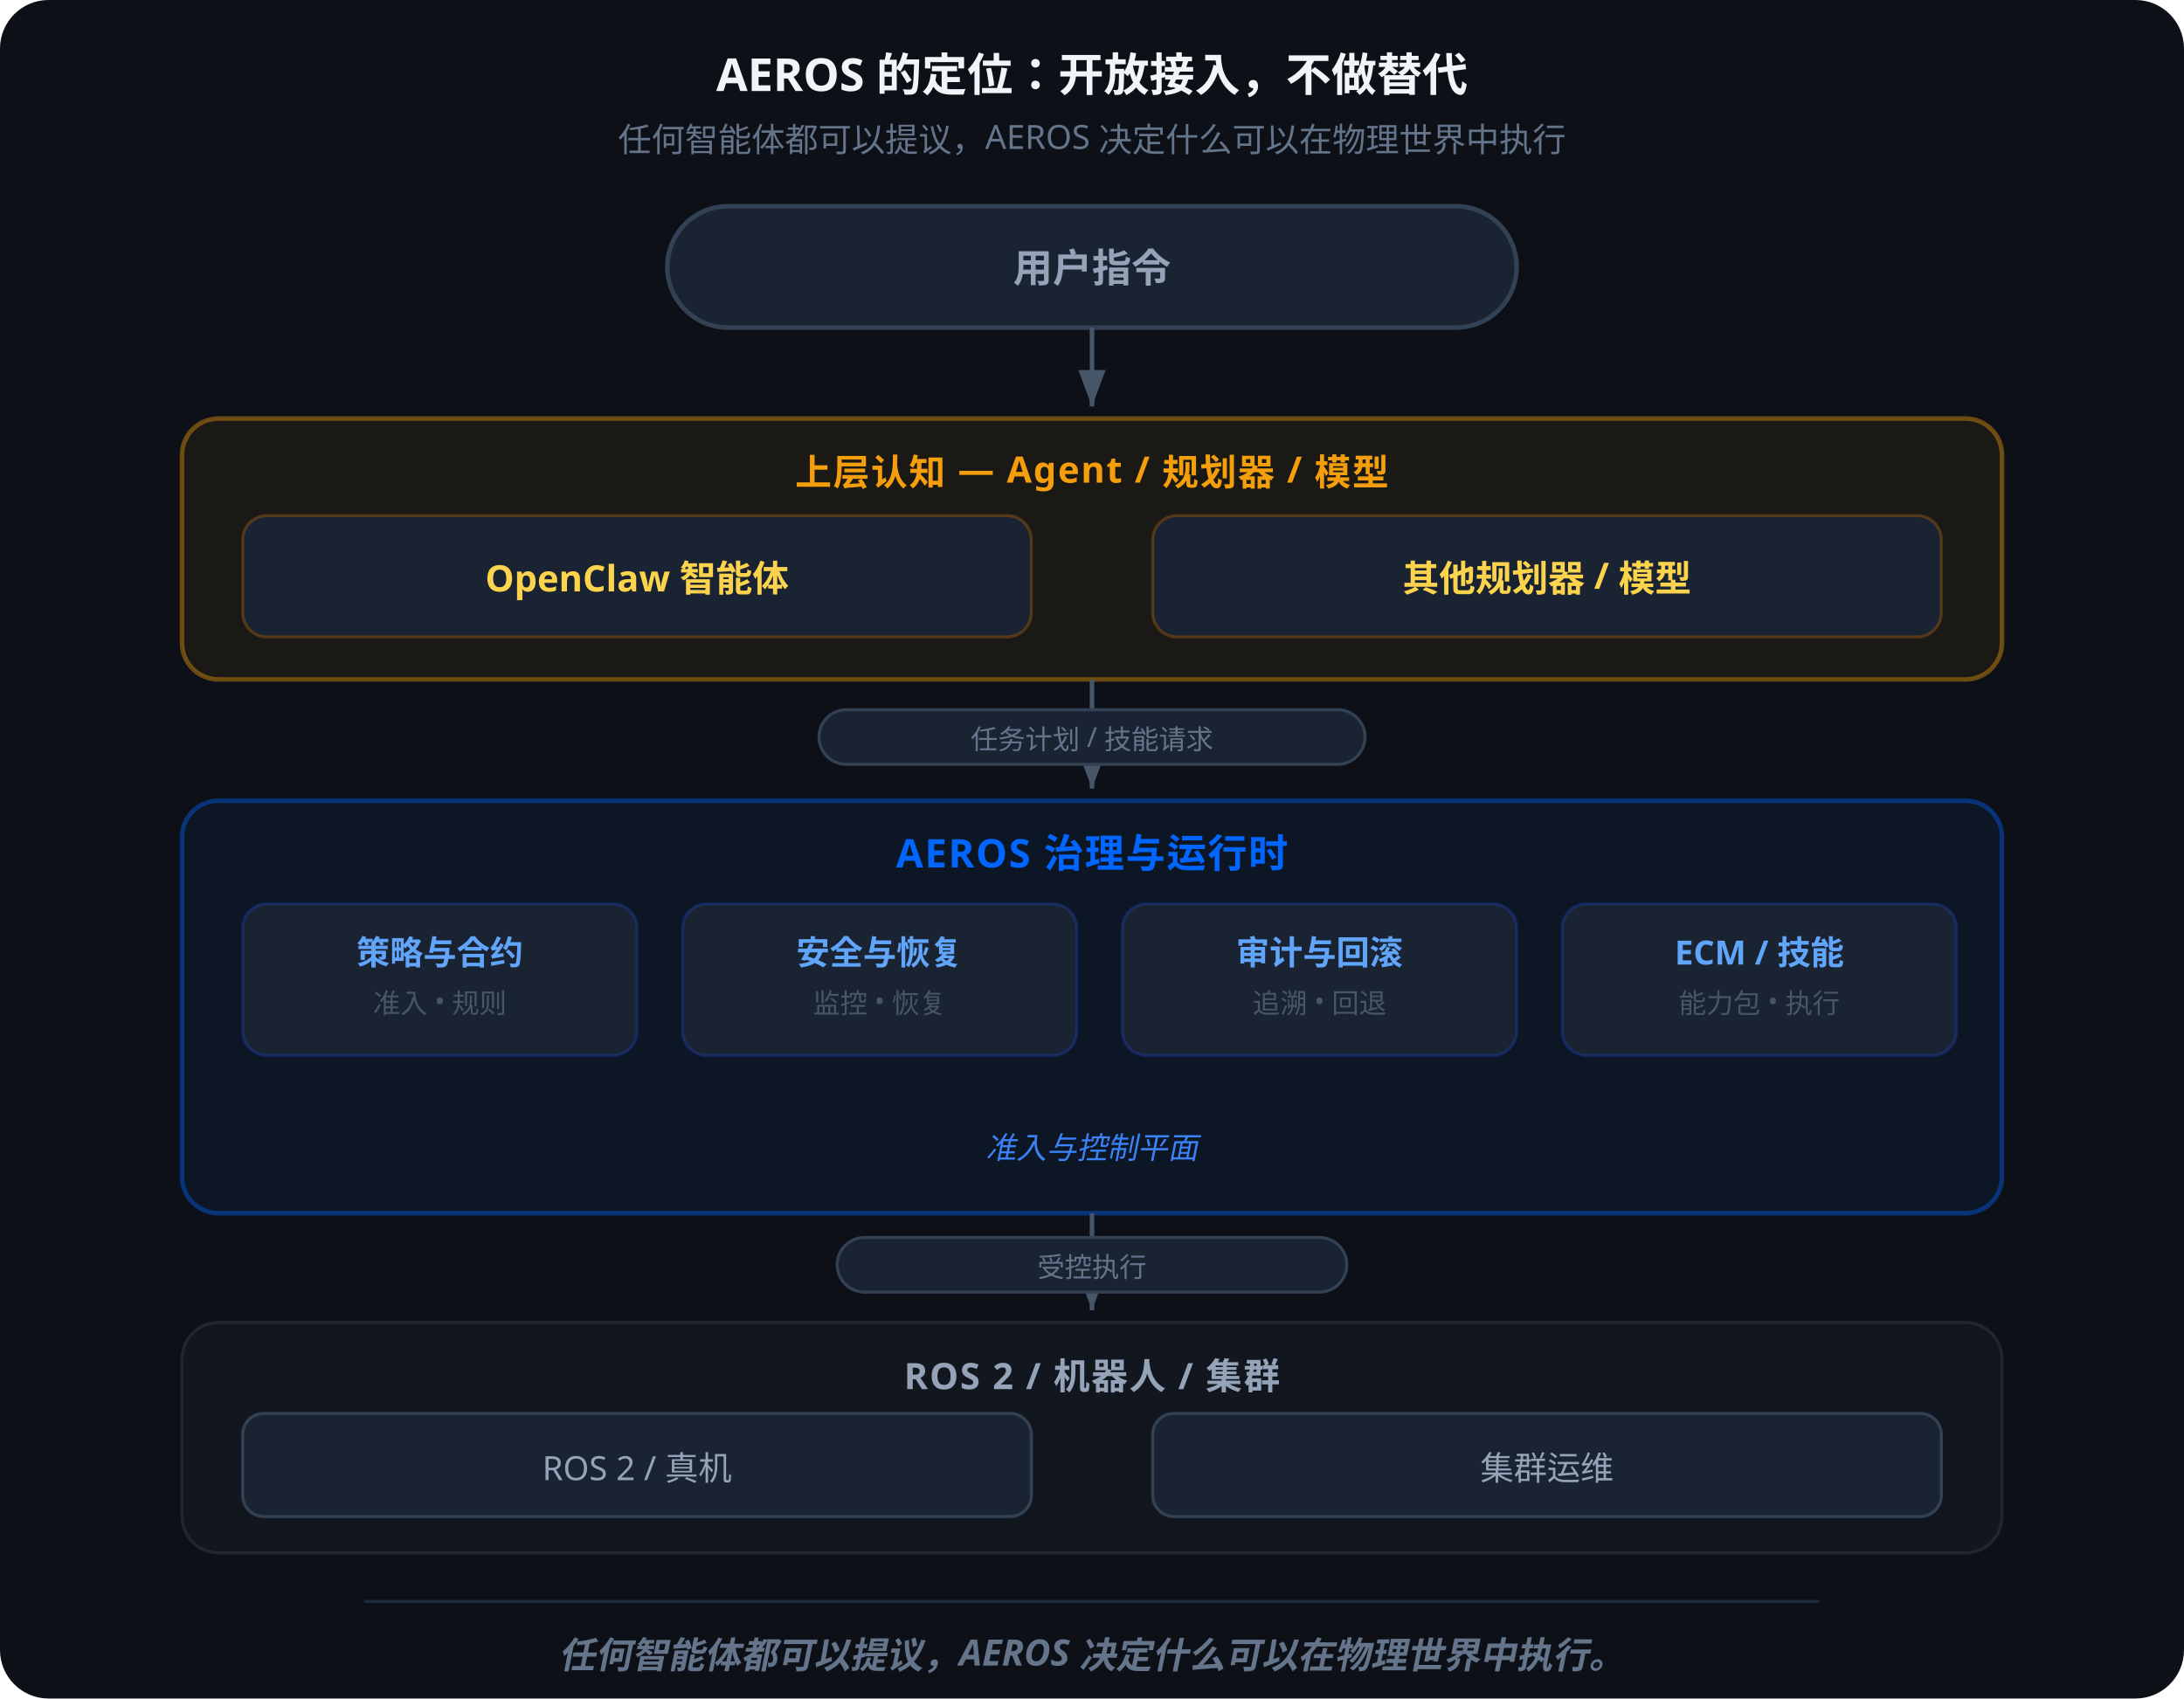
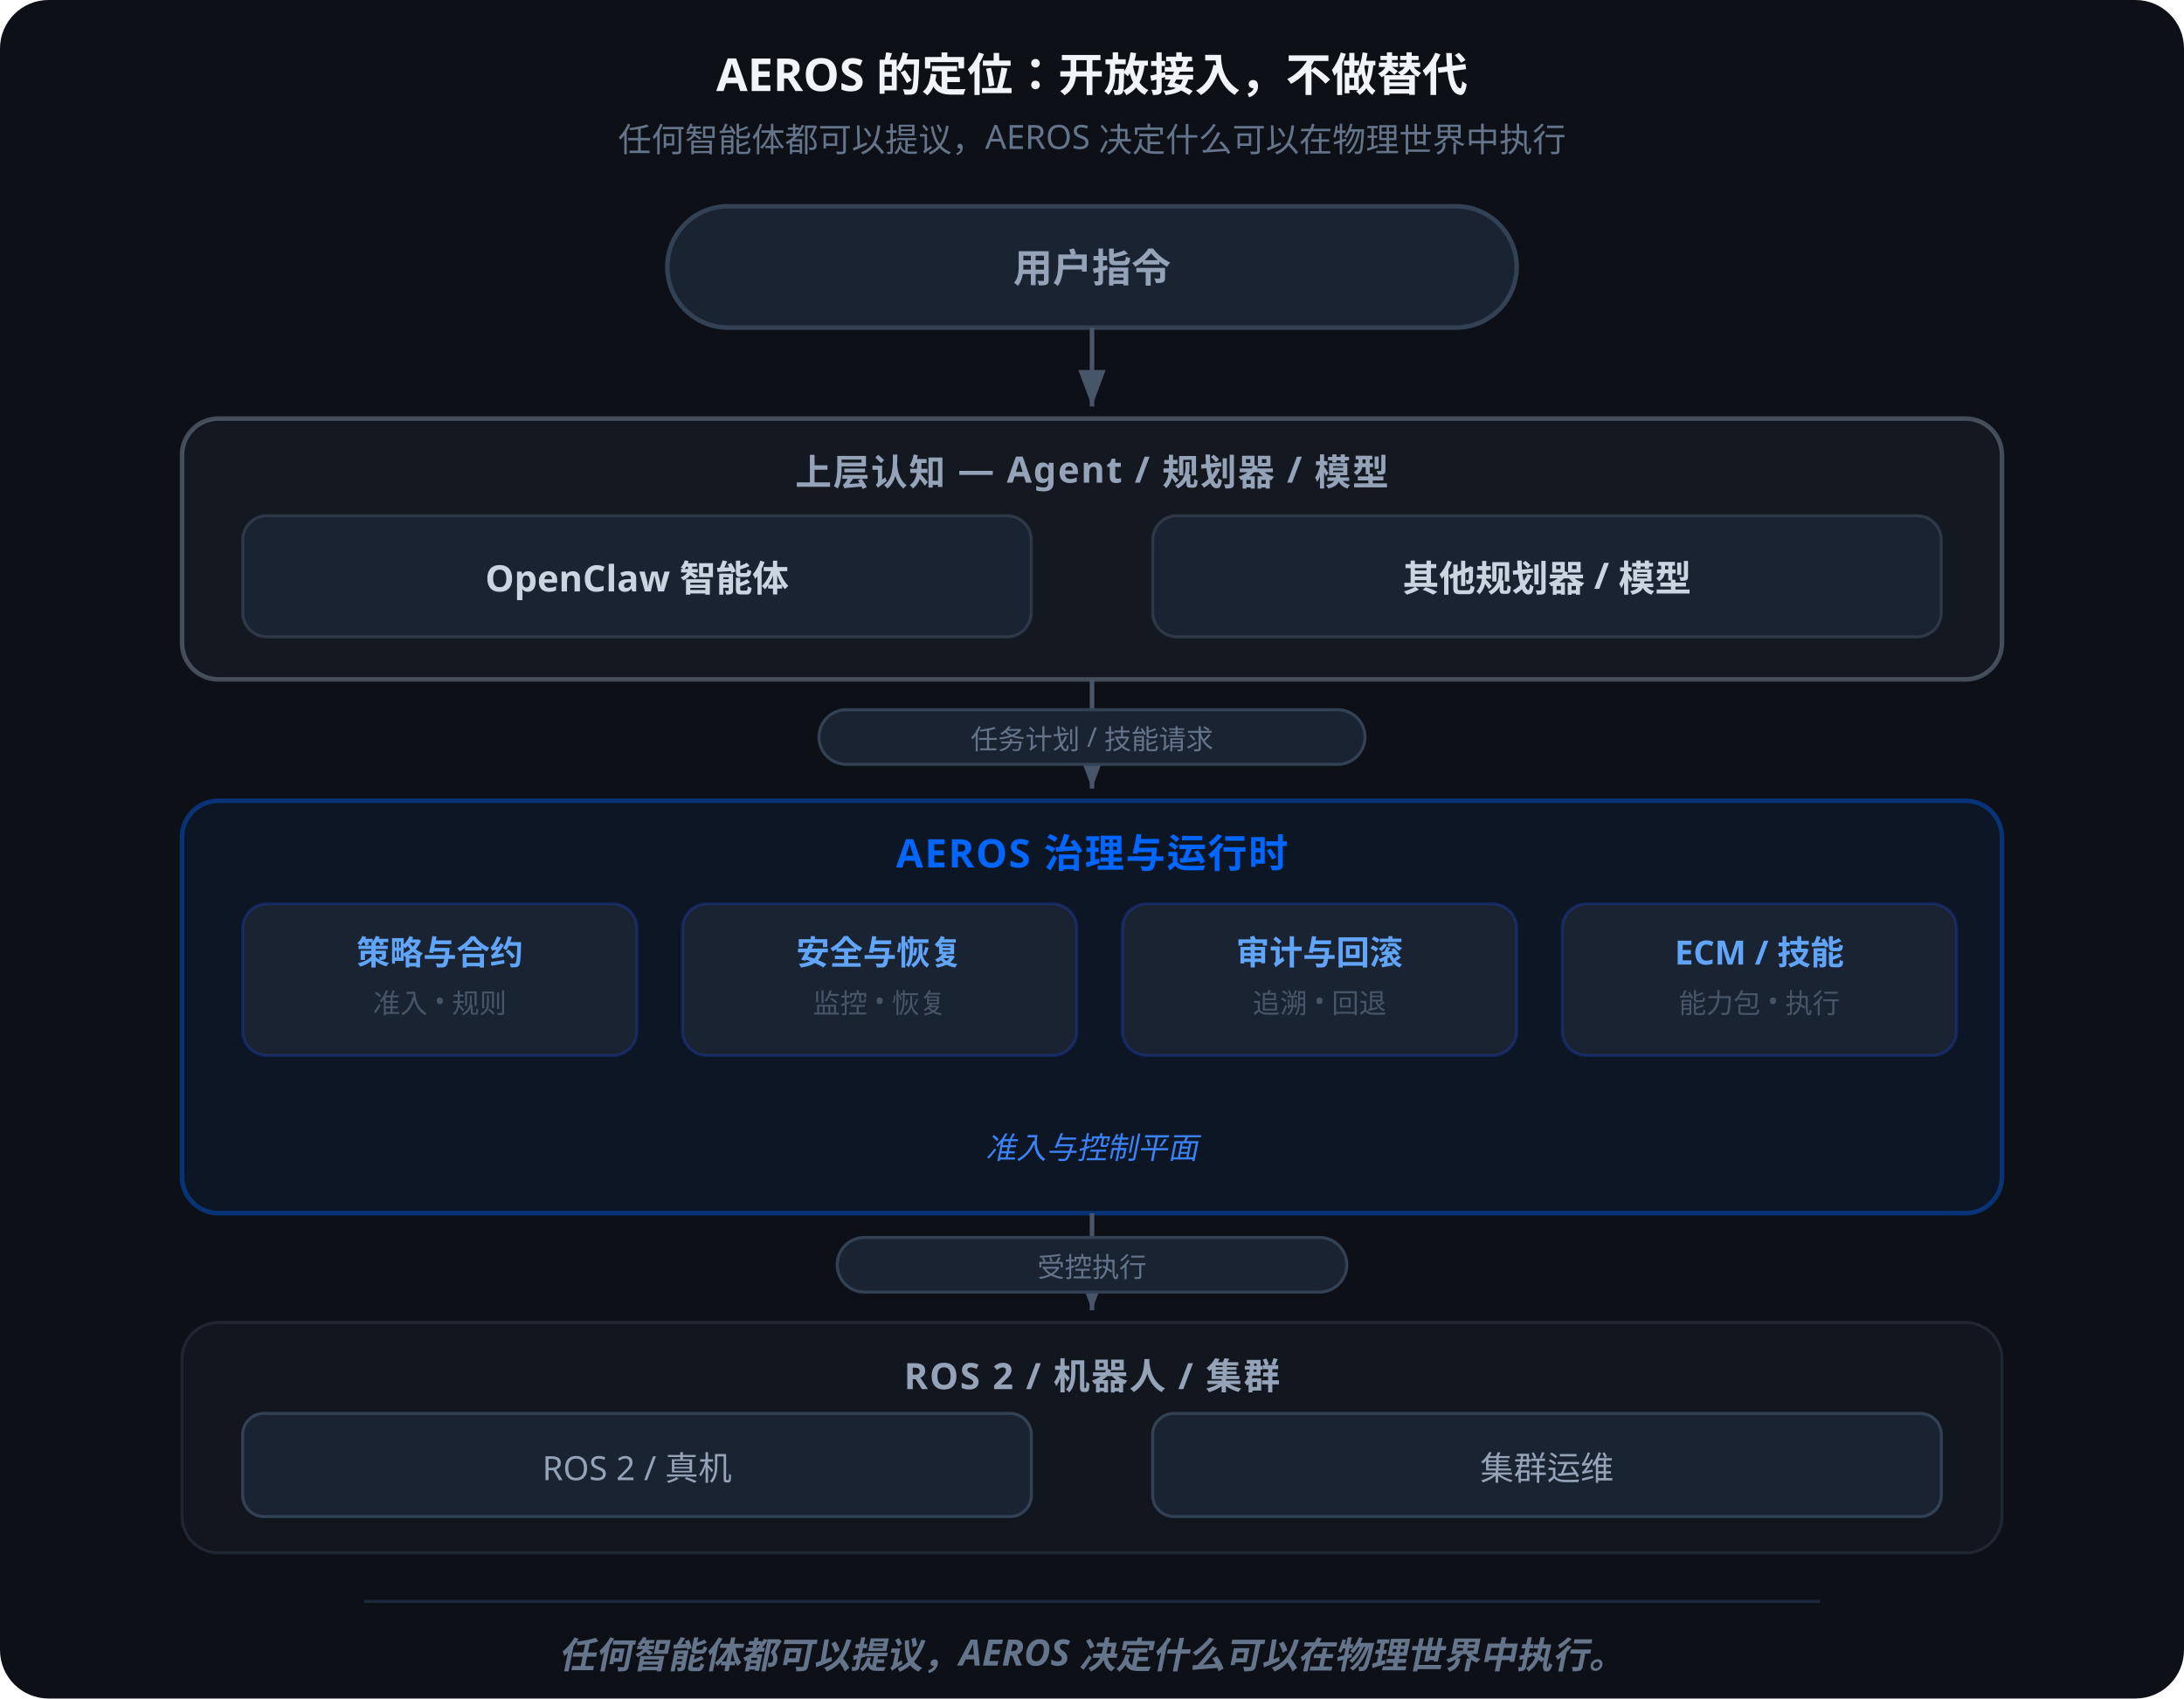
<svg xmlns="http://www.w3.org/2000/svg" viewBox="0 0 720 560" style="font-family:'Noto Sans SC','Space Grotesk',system-ui,sans-serif;">
  <defs>
    <marker id="arrow" markerWidth="8" markerHeight="6" refX="8" refY="3" orient="auto">
      <path d="M0,0 L8,3 L0,6 Z" fill="#475569" />
    </marker>
  </defs>
  <rect width="720" height="560" rx="16" fill="#0D1117" />
  <text x="360" y="30" text-anchor="middle" font-size="15" font-weight="700" fill="#F1F5F9">
    AEROS 的定位：开放接入，不做替代
  </text>
  <text x="360" y="50" text-anchor="middle" font-size="11" fill="#64748B">
    任何智能体都可以提议，AEROS 决定什么可以在物理世界中执行
  </text>
  <rect x="220" y="68" width="280" height="40" rx="20" fill="#1A2332" stroke="#334155" stroke-width="1.5" />
  <text x="360" y="93" text-anchor="middle" font-size="13" font-weight="600" fill="#94A3B8">用户指令</text>
  <line x1="360" y1="108" x2="360" y2="134" stroke="#475569" stroke-width="1.5" marker-end="url(#arrow)" />
-   <rect x="60" y="138" width="600" height="86" rx="12" fill="rgba(245,158,11,0.06)" stroke="#F59E0B" stroke-width="1.5" stroke-opacity="0.4" />
-   <text x="360" y="160" text-anchor="middle" font-size="12" font-weight="700" fill="#F59E0B" letter-spacing="0.5">
+   <rect x="60" y="138" width="600" height="86" rx="12" fill="rgba(148,163,184,0.06)" stroke="#94A3B8" stroke-width="1.5" stroke-opacity="0.4" />
+   <text x="360" y="160" text-anchor="middle" font-size="12" font-weight="700" fill="#94A3B8" letter-spacing="0.5">
    上层认知 — Agent / 规划器 / 模型
  </text>
-   <rect x="80" y="170" width="260" height="40" rx="8" fill="#1A2332" stroke="#D97706" stroke-width="1" stroke-opacity="0.3" />
-   <text x="210" y="195" text-anchor="middle" font-size="12" font-weight="600" fill="#FCD34D">OpenClaw 智能体</text>
-   <rect x="380" y="170" width="260" height="40" rx="8" fill="#1A2332" stroke="#D97706" stroke-width="1" stroke-opacity="0.3" />
-   <text x="510" y="195" text-anchor="middle" font-size="12" font-weight="600" fill="#FCD34D">其他规划器 / 模型</text>
+   <rect x="80" y="170" width="260" height="40" rx="8" fill="#1A2332" stroke="#64748B" stroke-width="1" stroke-opacity="0.3" />
+   <text x="210" y="195" text-anchor="middle" font-size="12" font-weight="600" fill="#CBD5E1">OpenClaw 智能体</text>
+   <rect x="380" y="170" width="260" height="40" rx="8" fill="#1A2332" stroke="#64748B" stroke-width="1" stroke-opacity="0.3" />
+   <text x="510" y="195" text-anchor="middle" font-size="12" font-weight="600" fill="#CBD5E1">其他规划器 / 模型</text>
  <line x1="360" y1="224" x2="360" y2="260" stroke="#475569" stroke-width="1.5" marker-end="url(#arrow)" />
  <rect x="270" y="234" width="180" height="18" rx="9" fill="#1A2332" stroke="#334155" stroke-width="1" />
  <text x="360" y="247" text-anchor="middle" font-size="9" font-weight="500" fill="#64748B">任务计划 / 技能请求</text>
  <rect x="60" y="264" width="600" height="136" rx="12" fill="rgba(0,102,255,0.06)" stroke="#0066FF" stroke-width="1.5" stroke-opacity="0.4" />
  <text x="360" y="286" text-anchor="middle" font-size="13" font-weight="700" fill="#0066FF" letter-spacing="0.5">
    AEROS 治理与运行时
  </text>
  <rect x="80" y="298" width="130" height="50" rx="8" fill="#1A2332" stroke="#1E40AF" stroke-width="1" stroke-opacity="0.4" />
  <text x="145" y="318" text-anchor="middle" font-size="11" font-weight="600" fill="#60A5FA">策略与合约</text>
  <text x="145" y="334" text-anchor="middle" font-size="9" fill="#475569">准入 • 规则</text>
  <rect x="225" y="298" width="130" height="50" rx="8" fill="#1A2332" stroke="#1E40AF" stroke-width="1" stroke-opacity="0.4" />
  <text x="290" y="318" text-anchor="middle" font-size="11" font-weight="600" fill="#60A5FA">安全与恢复</text>
  <text x="290" y="334" text-anchor="middle" font-size="9" fill="#475569">监控 • 恢复</text>
  <rect x="370" y="298" width="130" height="50" rx="8" fill="#1A2332" stroke="#1E40AF" stroke-width="1" stroke-opacity="0.4" />
  <text x="435" y="318" text-anchor="middle" font-size="11" font-weight="600" fill="#60A5FA">审计与回滚</text>
  <text x="435" y="334" text-anchor="middle" font-size="9" fill="#475569">追溯 • 回退</text>
  <rect x="515" y="298" width="130" height="50" rx="8" fill="#1A2332" stroke="#1E40AF" stroke-width="1" stroke-opacity="0.4" />
  <text x="580" y="318" text-anchor="middle" font-size="11" font-weight="600" fill="#60A5FA">ECM / 技能</text>
  <text x="580" y="334" text-anchor="middle" font-size="9" fill="#475569">能力包 • 执行</text>
  <text x="360" y="382" text-anchor="middle" font-size="10" font-style="italic" fill="#3B82F6">
    准入与控制平面
  </text>
  <line x1="360" y1="400" x2="360" y2="432" stroke="#475569" stroke-width="1.5" marker-end="url(#arrow)" />
  <rect x="276" y="408" width="168" height="18" rx="9" fill="#1A2332" stroke="#334155" stroke-width="1" />
  <text x="360" y="421" text-anchor="middle" font-size="9" font-weight="500" fill="#64748B">受控执行</text>
  <rect x="60" y="436" width="600" height="76" rx="12" fill="rgba(100,116,139,0.06)" stroke="#475569" stroke-width="1" stroke-opacity="0.3" />
  <text x="360" y="458" text-anchor="middle" font-size="12" font-weight="700" fill="#94A3B8" letter-spacing="0.5">
    ROS 2 / 机器人 / 集群
  </text>
  <rect x="80" y="466" width="260" height="34" rx="7" fill="#1A2332" stroke="#334155" stroke-width="1" />
  <text x="210" y="488" text-anchor="middle" font-size="11" font-weight="500" fill="#94A3B8">ROS 2 / 真机</text>
  <rect x="380" y="466" width="260" height="34" rx="7" fill="#1A2332" stroke="#334155" stroke-width="1" />
  <text x="510" y="488" text-anchor="middle" font-size="11" font-weight="500" fill="#94A3B8">集群运维</text>
  <line x1="120" y1="528" x2="600" y2="528" stroke="#1E293B" stroke-width="1" />
  <text x="360" y="550" text-anchor="middle" font-size="12" font-weight="600" font-style="italic" fill="#64748B">
    任何智能体都可以提议，AEROS 决定什么可以在物理世界中执行。
  </text>
</svg>
